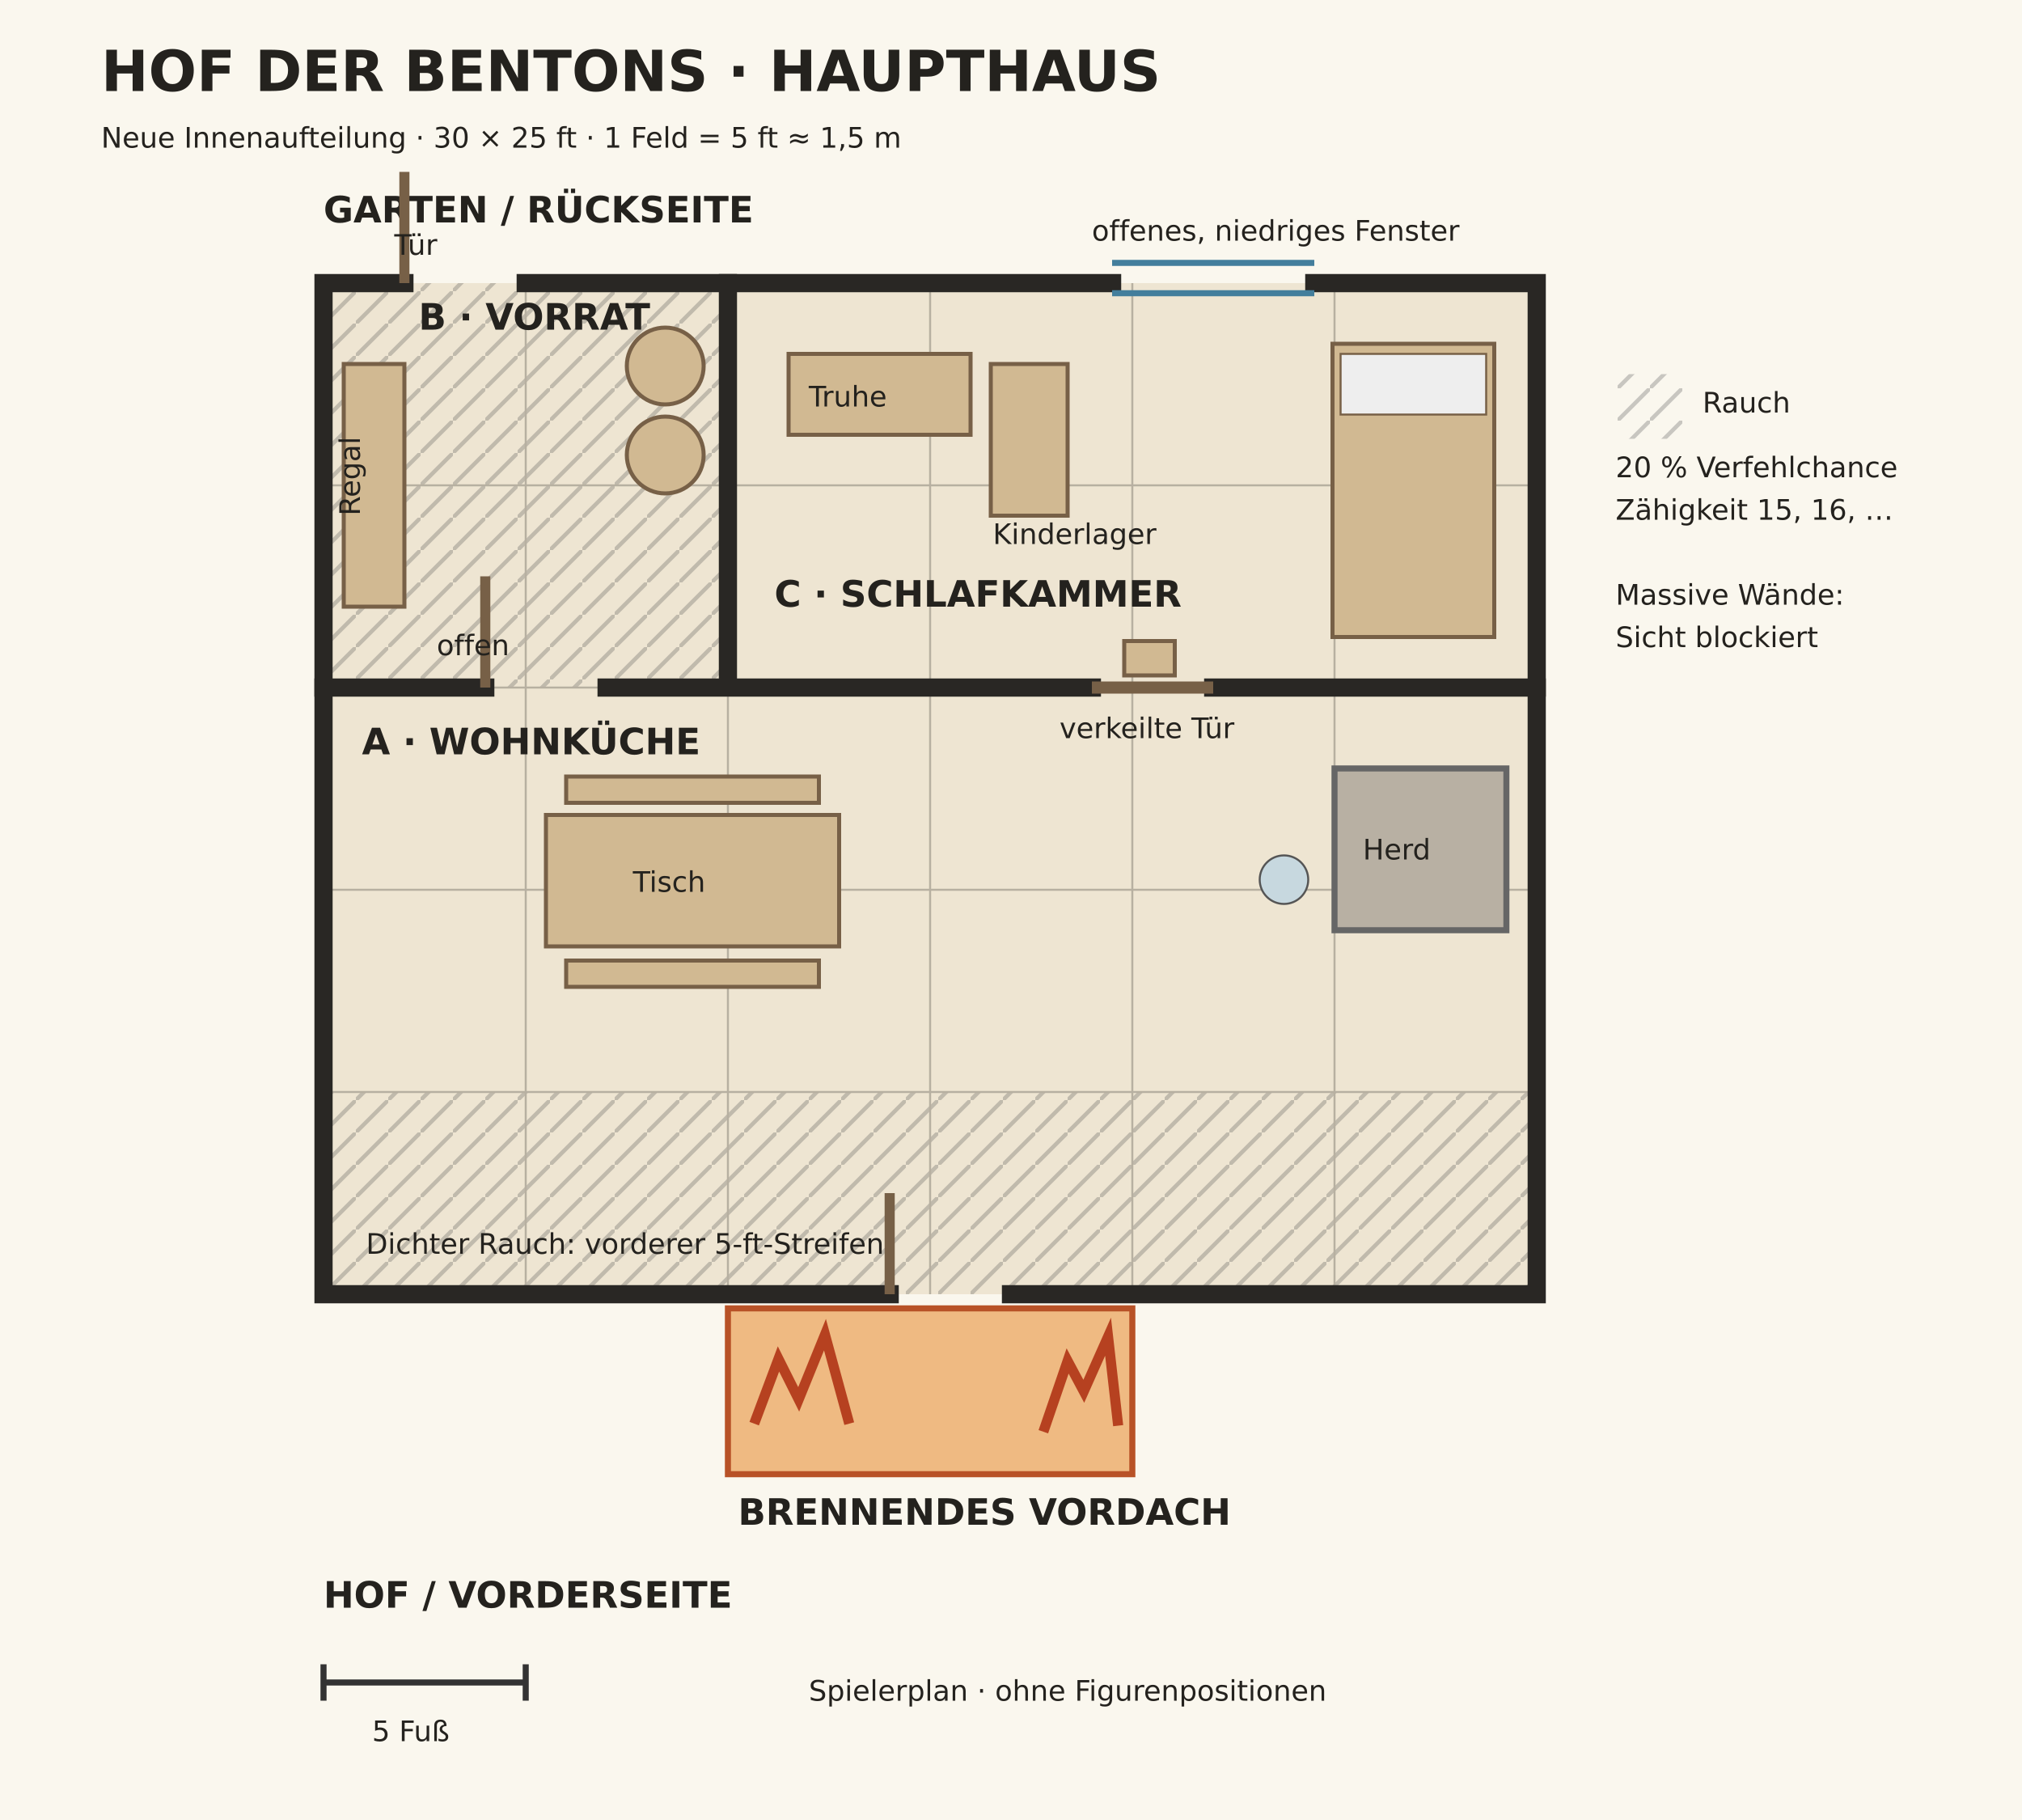
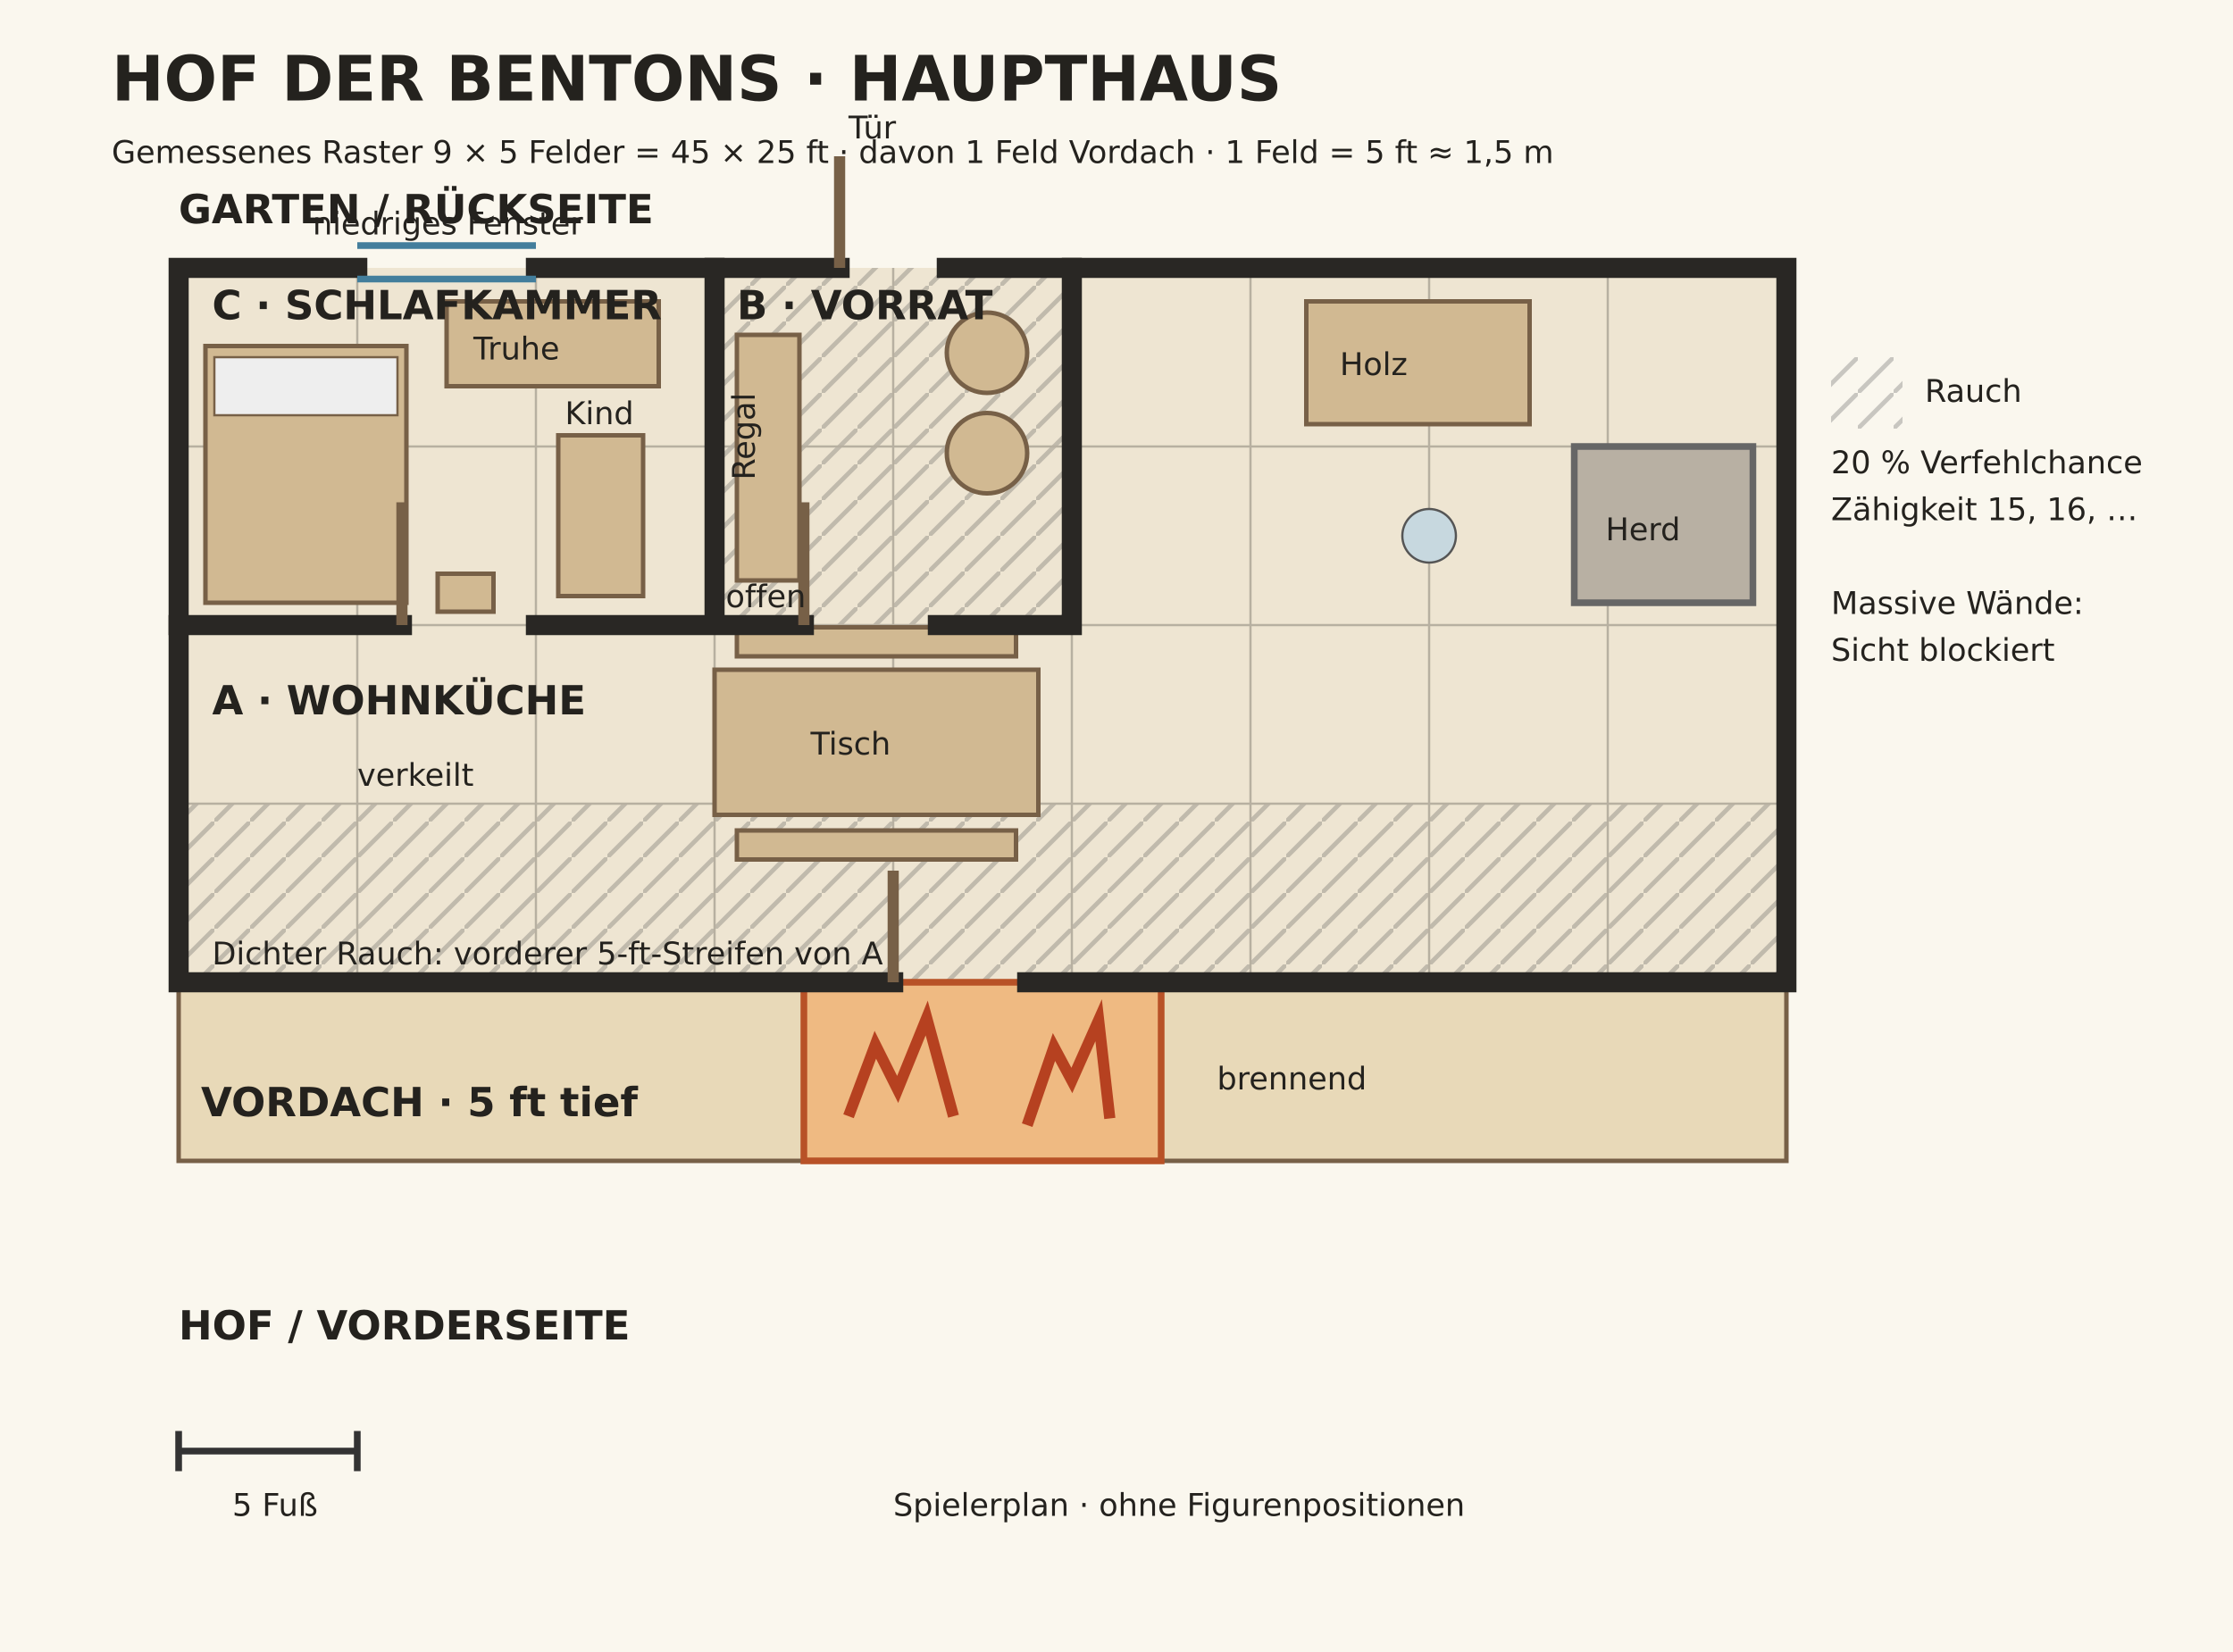
- <svg xmlns="http://www.w3.org/2000/svg" width="1000" height="900" viewBox="0 0 1000 900" role="img" aria-labelledby="title desc">
+ <svg xmlns="http://www.w3.org/2000/svg" width="1000" height="740" viewBox="0 0 1000 740" role="img" aria-labelledby="title desc">
  <defs>
-     <pattern id="grid" width="100" height="100" patternUnits="userSpaceOnUse" x="160" y="140">
-       <path d="M100 0H0V100" fill="none" stroke="#b7b0a1" stroke-width="1" />
-     </pattern>
    <pattern id="smoke" width="16" height="16" patternUnits="userSpaceOnUse">
      <path d="M0 16L16 0" stroke="#555" stroke-width="2" opacity=".3" />
    </pattern>
  </defs>
  <style>text{font-family:DejaVu Sans,sans-serif;fill:#24221e} .label{font-size:18px;font-weight:bold} .small{font-size:14px} .wall{fill:none;stroke:#292724;stroke-width:9;stroke-linecap:square} .furn{fill:#d1b992;stroke:#776047;stroke-width:2} .token{fill:#fff;stroke:#333;stroke-width:2}</style>
-   <rect width="1000" height="900" fill="#faf7ee" />
+   <rect width="1000" height="740" fill="#faf7ee" />
  <text x="50" y="45" font-size="28" font-weight="bold">HOF DER BENTONS · HAUPTHAUS</text>
-   <text x="50" y="73" class="small">Neue Innenaufteilung · 30 × 25 ft · 1 Feld = 5 ft ≈ 1,5 m</text>
-   <text x="160" y="110" class="label">GARTEN / RÜCKSEITE</text>
-   <rect x="160" y="140" width="600" height="500" fill="#eee5d2" />
-   <rect x="160" y="140" width="200" height="200" fill="url(#smoke)" />
-   <rect x="160" y="540" width="600" height="100" fill="url(#smoke)" />
+   <text x="50" y="73" class="small">Gemessenes Raster 9 × 5 Felder = 45 × 25 ft · davon 1 Feld Vordach · 1 Feld = 5 ft ≈ 1,5 m</text>
+   <text x="80" y="100" class="label">GARTEN / RÜCKSEITE</text>
+   <rect x="80" y="120" width="720" height="320" fill="#eee5d2" />
+   <rect x="320" y="120" width="160" height="160" fill="url(#smoke)" />
+   <rect x="80" y="360" width="720" height="80" fill="url(#smoke)" />
  <g stroke="#b7b0a1" stroke-width="1">
-     <path d="M260 140V640" />
-     <path d="M360 140V640" />
-     <path d="M460 140V640" />
-     <path d="M560 140V640" />
-     <path d="M660 140V640" />
-     <path d="M160 240H760" />
-     <path d="M160 340H760" />
-     <path d="M160 440H760" />
-     <path d="M160 540H760" />
+     <path d="M160 120V440" />
+     <path d="M240 120V440" />
+     <path d="M320 120V440" />
+     <path d="M400 120V440" />
+     <path d="M480 120V440" />
+     <path d="M560 120V440" />
+     <path d="M640 120V440" />
+     <path d="M720 120V440" />
+     <path d="M80 200H800" />
+     <path d="M80 280H800" />
+     <path d="M80 360H800" />
  </g>
-   <rect class="furn" x="170" y="180" width="30" height="120" />
-   <text x="178" y="255" class="small" transform="rotate(-90 178 255)">Regal</text>
-   <circle class="furn" cx="329" cy="181" r="19" />
-   <circle class="furn" cx="329" cy="225" r="19" />
-   <rect class="furn" x="659" y="170" width="80" height="145" />
-   <rect x="663" y="175" width="72" height="30" fill="#eee" stroke="#776047" />
-   <rect class="furn" x="390" y="175" width="90" height="40" />
-   <text x="400" y="201" class="small">Truhe</text>
-   <rect class="furn" x="490" y="180" width="38" height="75" />
-   <text x="491" y="269" class="small">Kinderlager</text>
-   <rect class="furn" x="270" y="403" width="145" height="65" />
-   <text x="313" y="441" class="small">Tisch</text>
-   <rect class="furn" x="280" y="384" width="125" height="13" />
-   <rect class="furn" x="280" y="475" width="125" height="13" />
-   <rect x="660" y="380" width="85" height="80" fill="#b8b0a3" stroke="#666" stroke-width="3" />
-   <text x="674" y="425" class="small">Herd</text>
-   <circle cx="635" cy="435" r="12" fill="#c7d8df" stroke="#555" />
-   <path class="wall" d="M200 140H160V640H440 M500 640H760V140H650 M550 140H260" />
-   <path class="wall" d="M360 140V340 M160 340H240 M300 340H540 M600 340H760" />
-   <path d="M200 140V85 M240 340V285 M440 640V590" fill="none" stroke="#776047" stroke-width="5" />
-   <path d="M540 340H600" stroke="#776047" stroke-width="6" />
-   <rect class="furn" x="556" y="317" width="25" height="17" />
-   <path d="M550 130H650 M550 145H650" stroke="#437e9c" stroke-width="3" />
-   <text x="195" y="126" class="small">Tür</text>
-   <text x="540" y="119" class="small">offenes, niedriges Fenster</text>
-   <text x="216" y="324" class="small">offen</text>
-   <text x="524" y="365" class="small">verkeilte Tür</text>
-   <text x="207" y="163" class="label">B · VORRAT</text>
-   <text x="383" y="300" class="label">C · SCHLAFKAMMER</text>
-   <text x="179" y="373" class="label">A · WOHNKÜCHE</text>
-   <rect x="360" y="647" width="200" height="82" fill="#efba82" stroke="#b85227" stroke-width="3" />
-   <path d="M373 704l12-32 10 20 13-32 12 44 M516 708l12-35 8 15 12-27 5 44" stroke="#b64120" stroke-width="5" fill="none" />
-   <text x="365" y="754" class="label">BRENNENDES VORDACH</text>
-   <text x="181" y="620" class="small">Dichter Rauch: vorderer 5-ft-Streifen</text>
-   <text x="160" y="795" class="label">HOF / VORDERSEITE</text>
-   <rect x="800" y="185" width="32" height="32" fill="url(#smoke)" />
-   <text x="842" y="204" class="small">Rauch</text>
-   <text x="799" y="236" class="small">20 % Verfehlchance</text>
-   <text x="799" y="257" class="small">Zähigkeit 15, 16, …</text>
-   <text x="799" y="299" class="small">Massive Wände:</text>
-   <text x="799" y="320" class="small">Sicht blockiert</text>
-   <path d="M160 832H260 M160 823V841 M260 823V841" stroke="#333" stroke-width="3" />
-   <text x="184" y="861" class="small">5 Fuß</text>
-   <text x="400" y="841" class="small">Spielerplan · ohne Figurenpositionen</text>
+   <rect x="80" y="440" width="720" height="80" fill="#e8d9b8" stroke="#776047" stroke-width="2" />
+   <rect x="360" y="440" width="160" height="80" fill="#efba82" stroke="#b85227" stroke-width="3" />
+   <path d="M380 500l12-32 10 20 13-32 12 44 M460 504l12-35 8 15 12-27 5 44" stroke="#b64120" stroke-width="5" fill="none" />
+   <rect class="furn" x="92" y="155" width="90" height="115" />
+   <rect x="96" y="160" width="82" height="26" fill="#eee" stroke="#776047" />
+   <rect class="furn" x="200" y="135" width="95" height="38" />
+   <text x="212" y="161" class="small">Truhe</text>
+   <rect class="furn" x="250" y="195" width="38" height="72" />
+   <text x="253" y="190" class="small">Kind</text>
+   <rect class="furn" x="330" y="150" width="28" height="110" />
+   <text x="338" y="215" class="small" transform="rotate(-90 338 215)">Regal</text>
+   <circle class="furn" cx="442" cy="158" r="18" />
+   <circle class="furn" cx="442" cy="203" r="18" />
+   <rect class="furn" x="585" y="135" width="100" height="55" />
+   <text x="600" y="168" class="small">Holz</text>
+   <rect x="705" y="200" width="80" height="70" fill="#b8b0a3" stroke="#666" stroke-width="3" />
+   <text x="719" y="242" class="small">Herd</text>
+   <circle cx="640" cy="240" r="12" fill="#c7d8df" stroke="#555" />
+   <rect class="furn" x="320" y="300" width="145" height="65" />
+   <text x="363" y="338" class="small">Tisch</text>
+   <rect class="furn" x="330" y="281" width="125" height="13" />
+   <rect class="furn" x="330" y="372" width="125" height="13" />
+   <path class="wall" d="M160 120H80V440H400 M460 440H800V120H424 M376 120H240" />
+   <path class="wall" d="M320 120V280 M480 120V280 M80 280H180 M240 280H360 M420 280H480" />
+   <path d="M376 120V70 M180 280V225 M400 440V390" fill="none" stroke="#776047" stroke-width="5" />
+   <path d="M360 280V225" fill="none" stroke="#776047" stroke-width="5" />
+   <rect class="furn" x="196" y="257" width="25" height="17" />
+   <path d="M160 110H240 M160 125H240" stroke="#437e9c" stroke-width="3" />
+   <text x="140" y="105" class="small">niedriges Fenster</text>
+   <text x="380" y="62" class="small">Tür</text>
+   <text x="325" y="272" class="small">offen</text>
+   <text x="160" y="352" class="small">verkeilt</text>
+   <text x="95" y="143" class="label">C · SCHLAFKAMMER</text>
+   <text x="330" y="143" class="label">B · VORRAT</text>
+   <text x="95" y="320" class="label">A · WOHNKÜCHE</text>
+   <text x="95" y="432" class="small">Dichter Rauch: vorderer 5-ft-Streifen von A</text>
+   <text x="545" y="488" class="small">brennend</text>
+   <text x="90" y="500" class="label">VORDACH · 5 ft tief</text>
+   <text x="80" y="600" class="label">HOF / VORDERSEITE</text>
+   <rect x="820" y="160" width="32" height="32" fill="url(#smoke)" />
+   <text x="862" y="180" class="small">Rauch</text>
+   <text x="820" y="212" class="small">20 % Verfehlchance</text>
+   <text x="820" y="233" class="small">Zähigkeit 15, 16, …</text>
+   <text x="820" y="275" class="small">Massive Wände:</text>
+   <text x="820" y="296" class="small">Sicht blockiert</text>
+   <path d="M80 650H160 M80 641V659 M160 641V659" stroke="#333" stroke-width="3" />
+   <text x="104" y="679" class="small">5 Fuß</text>
+   <text x="400" y="679" class="small">Spielerplan · ohne Figurenpositionen</text>
</svg>
